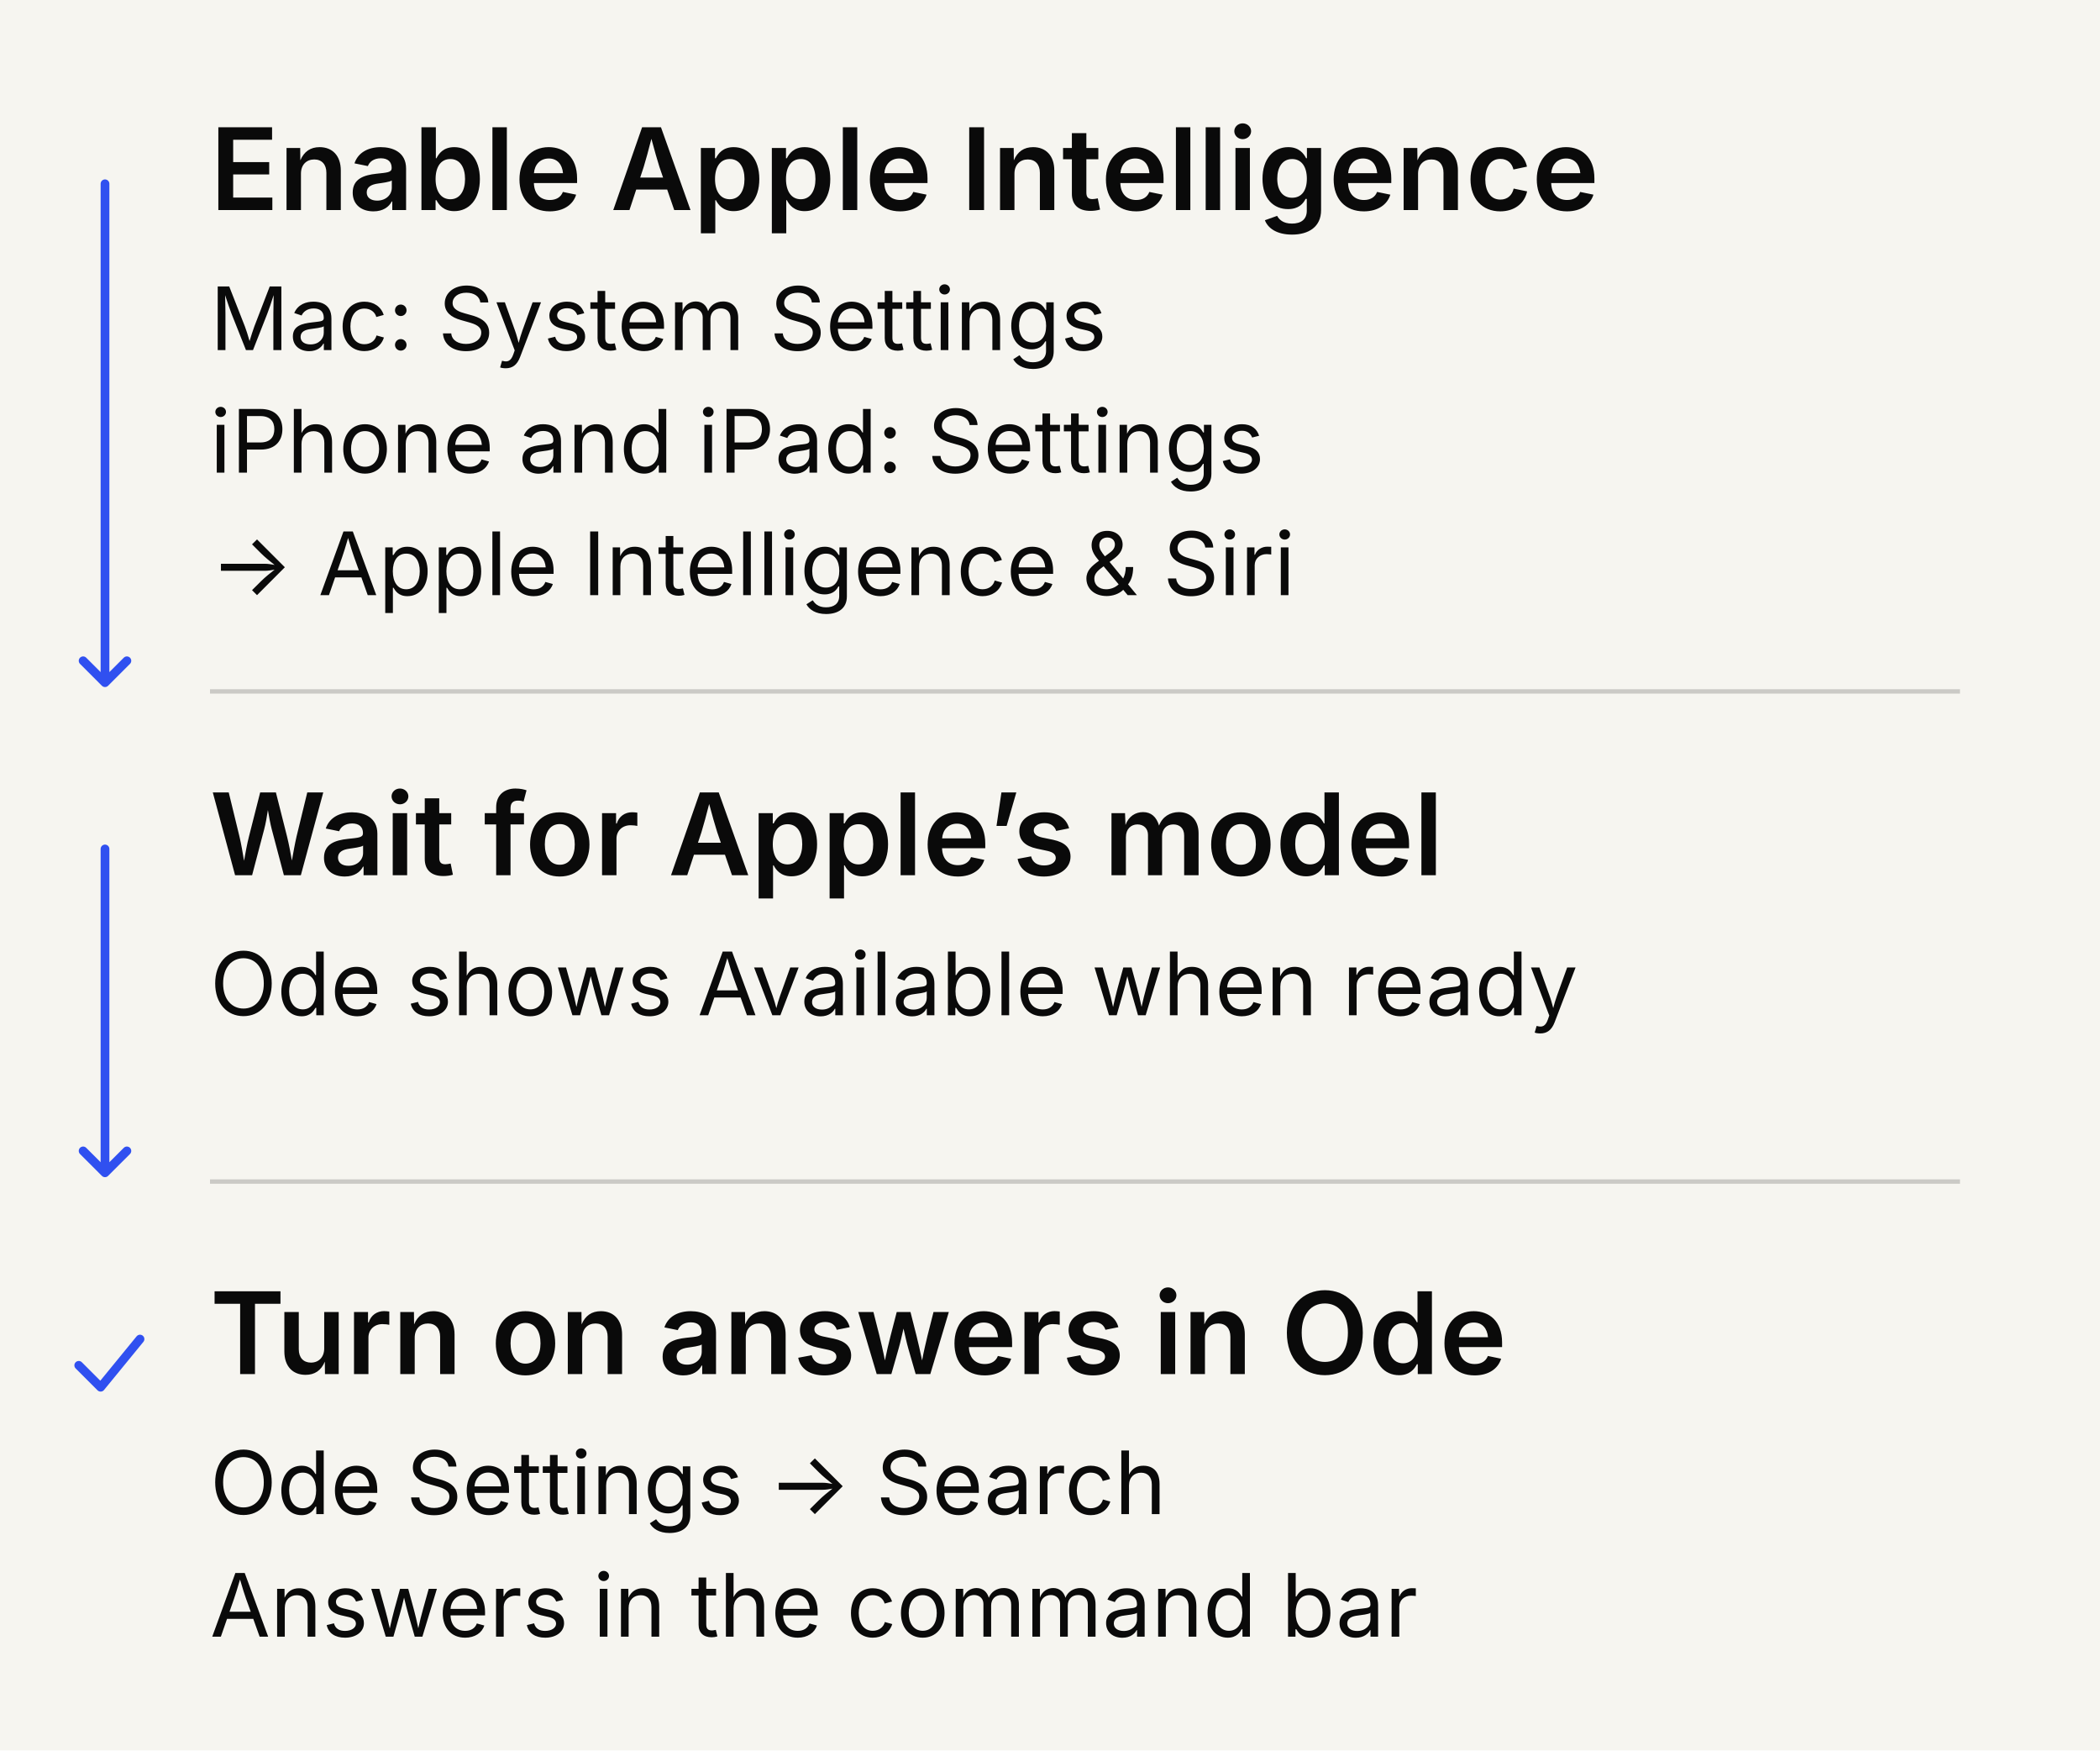
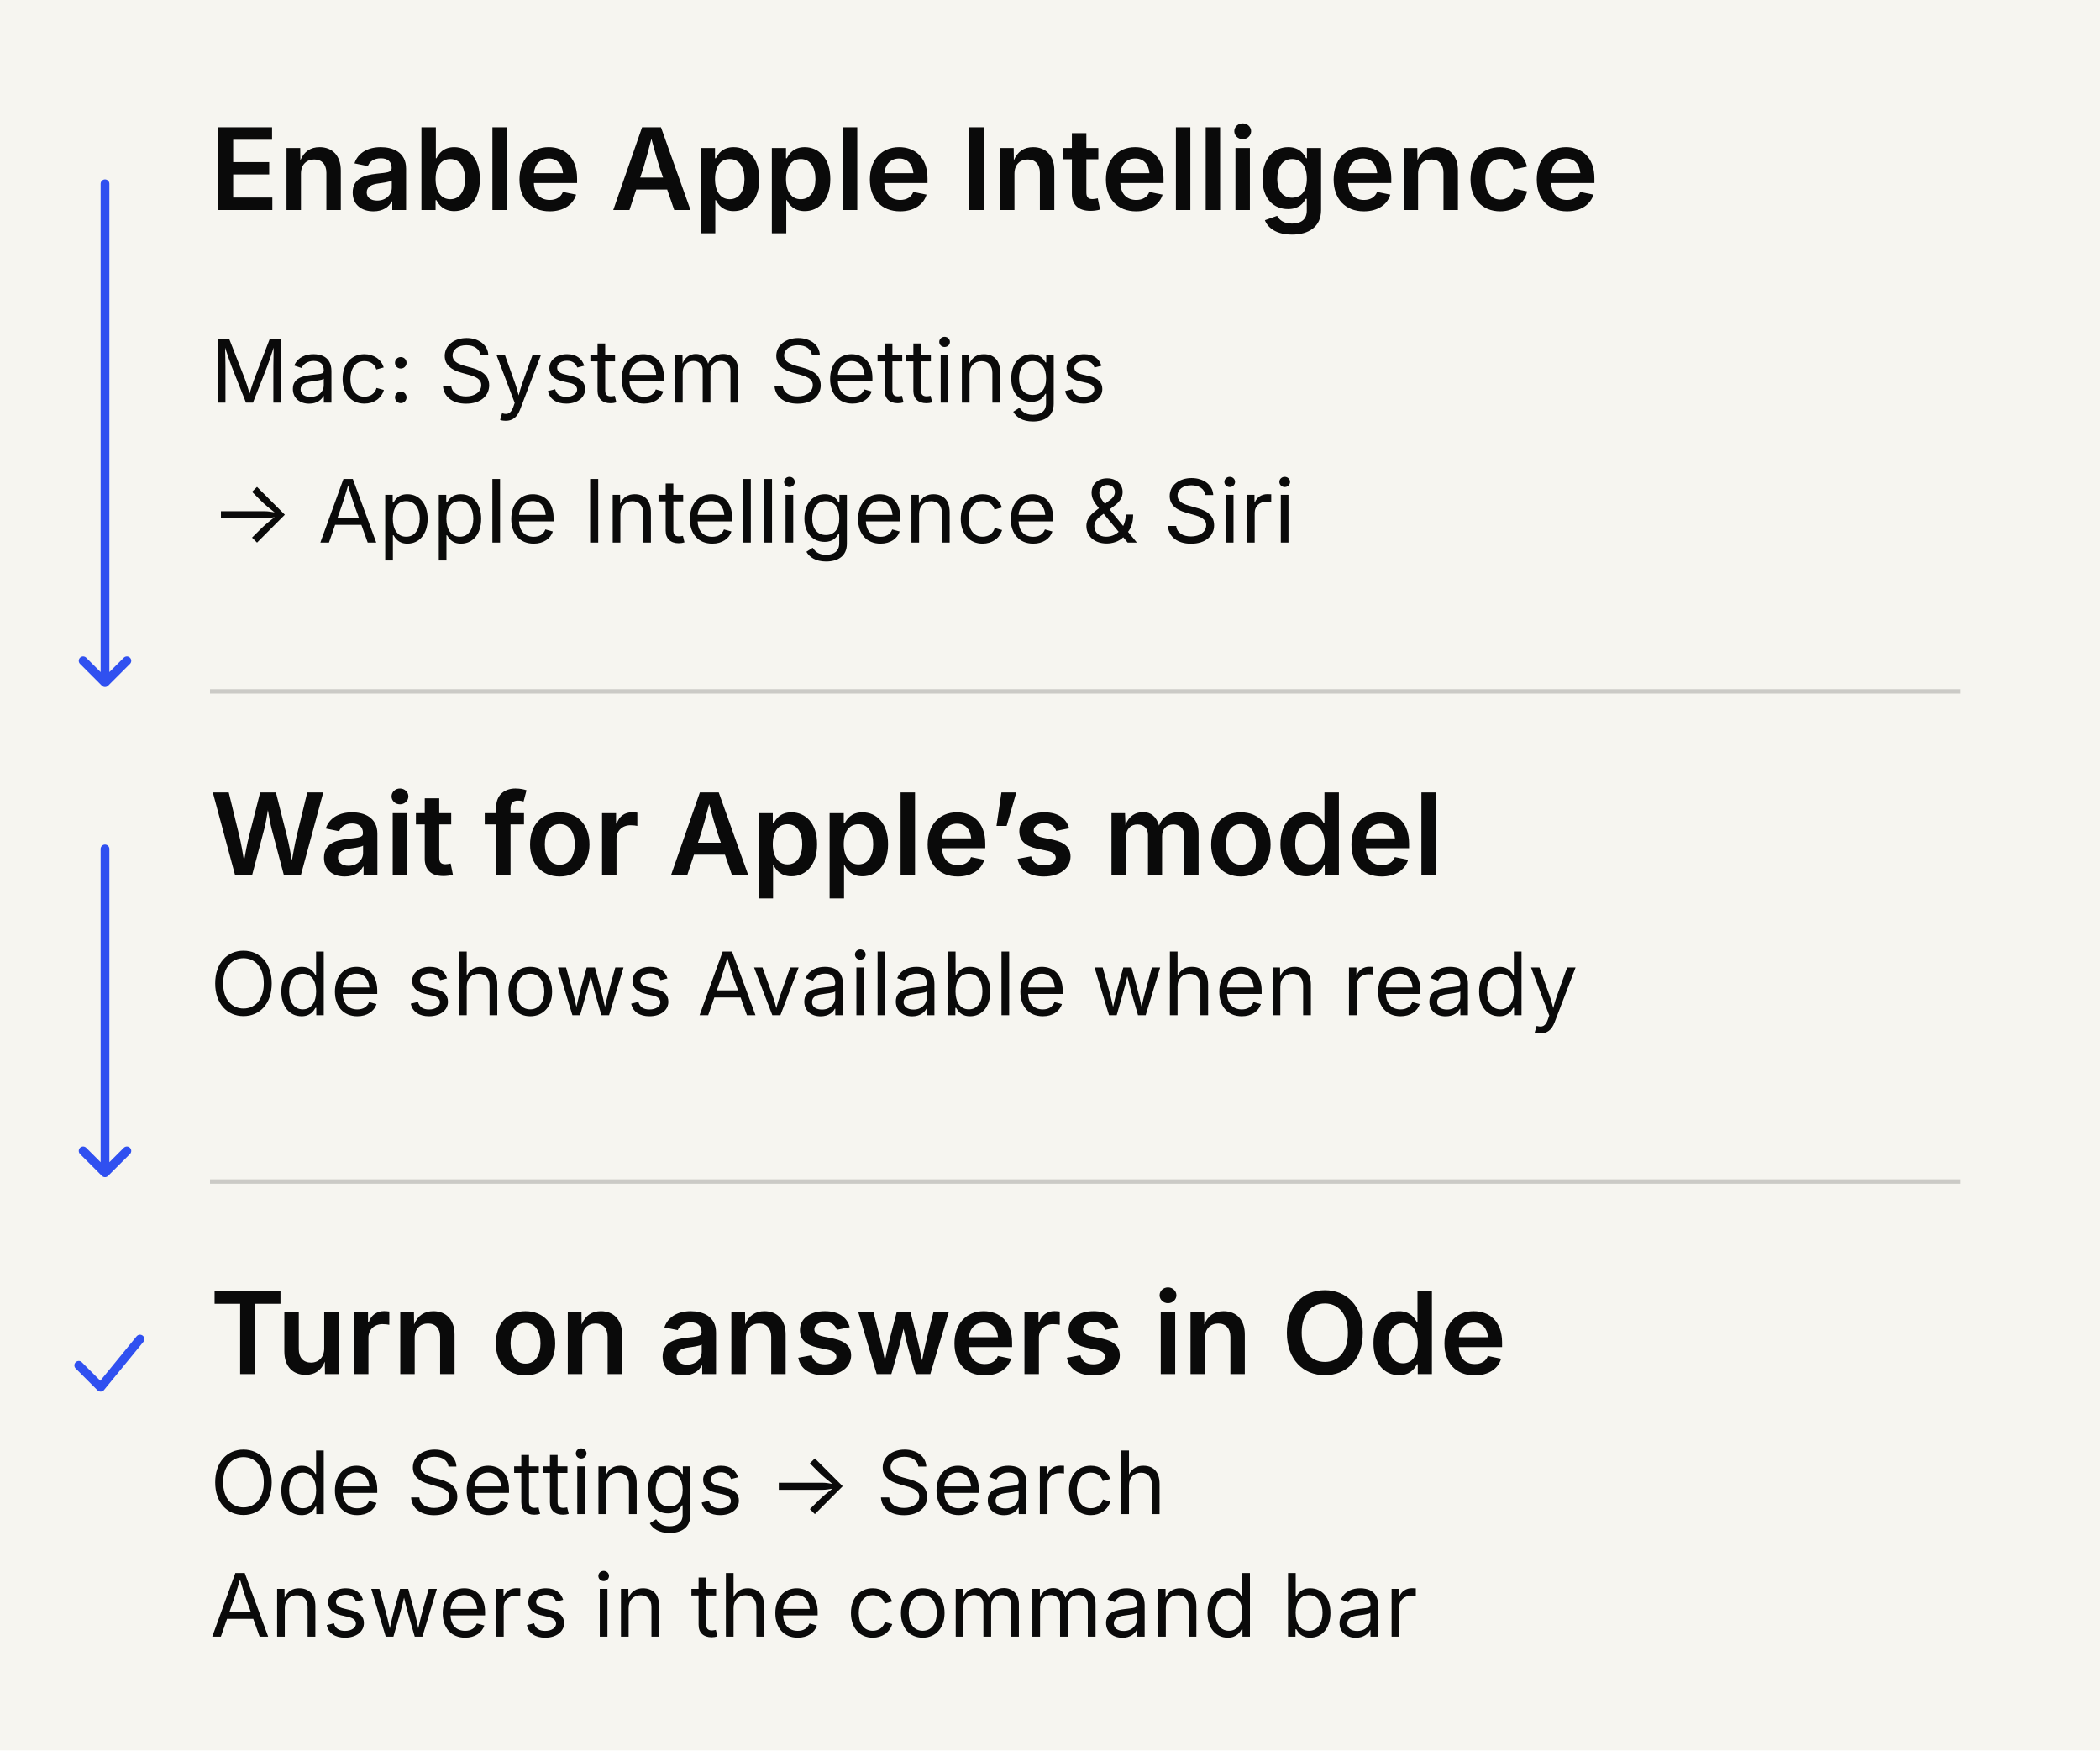
<svg xmlns="http://www.w3.org/2000/svg" width="480" height="400" viewBox="0 0 480 400" role="img" aria-labelledby="title desc">
  <rect width="480" height="400" fill="#F6F5F0" />
  <g stroke="#0A0A0A" stroke-opacity=".18">
    <path d="M48 158h400M48 270h400" />
  </g>
  <g fill="none" stroke="#3050F0" stroke-width="2" stroke-linecap="round" stroke-linejoin="round">
    <path d="M24 42v114m-5-5 5 5 5-5M24 194v74m-5-5 5 5 5-5" />
    <path d="m18 312 5 5 9-11" />
  </g>
  <g fill="#0A0A0A">
    <g font-family="-apple-system, BlinkMacSystemFont, sans-serif" font-size="26" font-weight="600">
      <text x="48" y="48">Enable Apple Intelligence</text>
      <text x="48" y="200">Wait for Apple’s model</text>
      <text x="48" y="314">Turn on answers in Ode</text>
    </g>
    <g font-family="-apple-system, BlinkMacSystemFont, sans-serif" font-size="20">
-       <text x="48" y="80">Mac: System Settings</text>
-       <text x="48" y="108">iPhone and iPad: Settings</text>
-       <text x="48" y="136">→ Apple Intelligence &amp; Siri</text>
+       <text x="48" y="92">Mac: System Settings</text>
+       <text x="48" y="124">→ Apple Intelligence &amp; Siri</text>
      <text x="48" y="232">Ode shows Available when ready</text>
      <text x="48" y="346">Ode Settings → Search</text>
      <text x="48" y="374">Answers in the command bar</text>
    </g>
  </g>
</svg>
